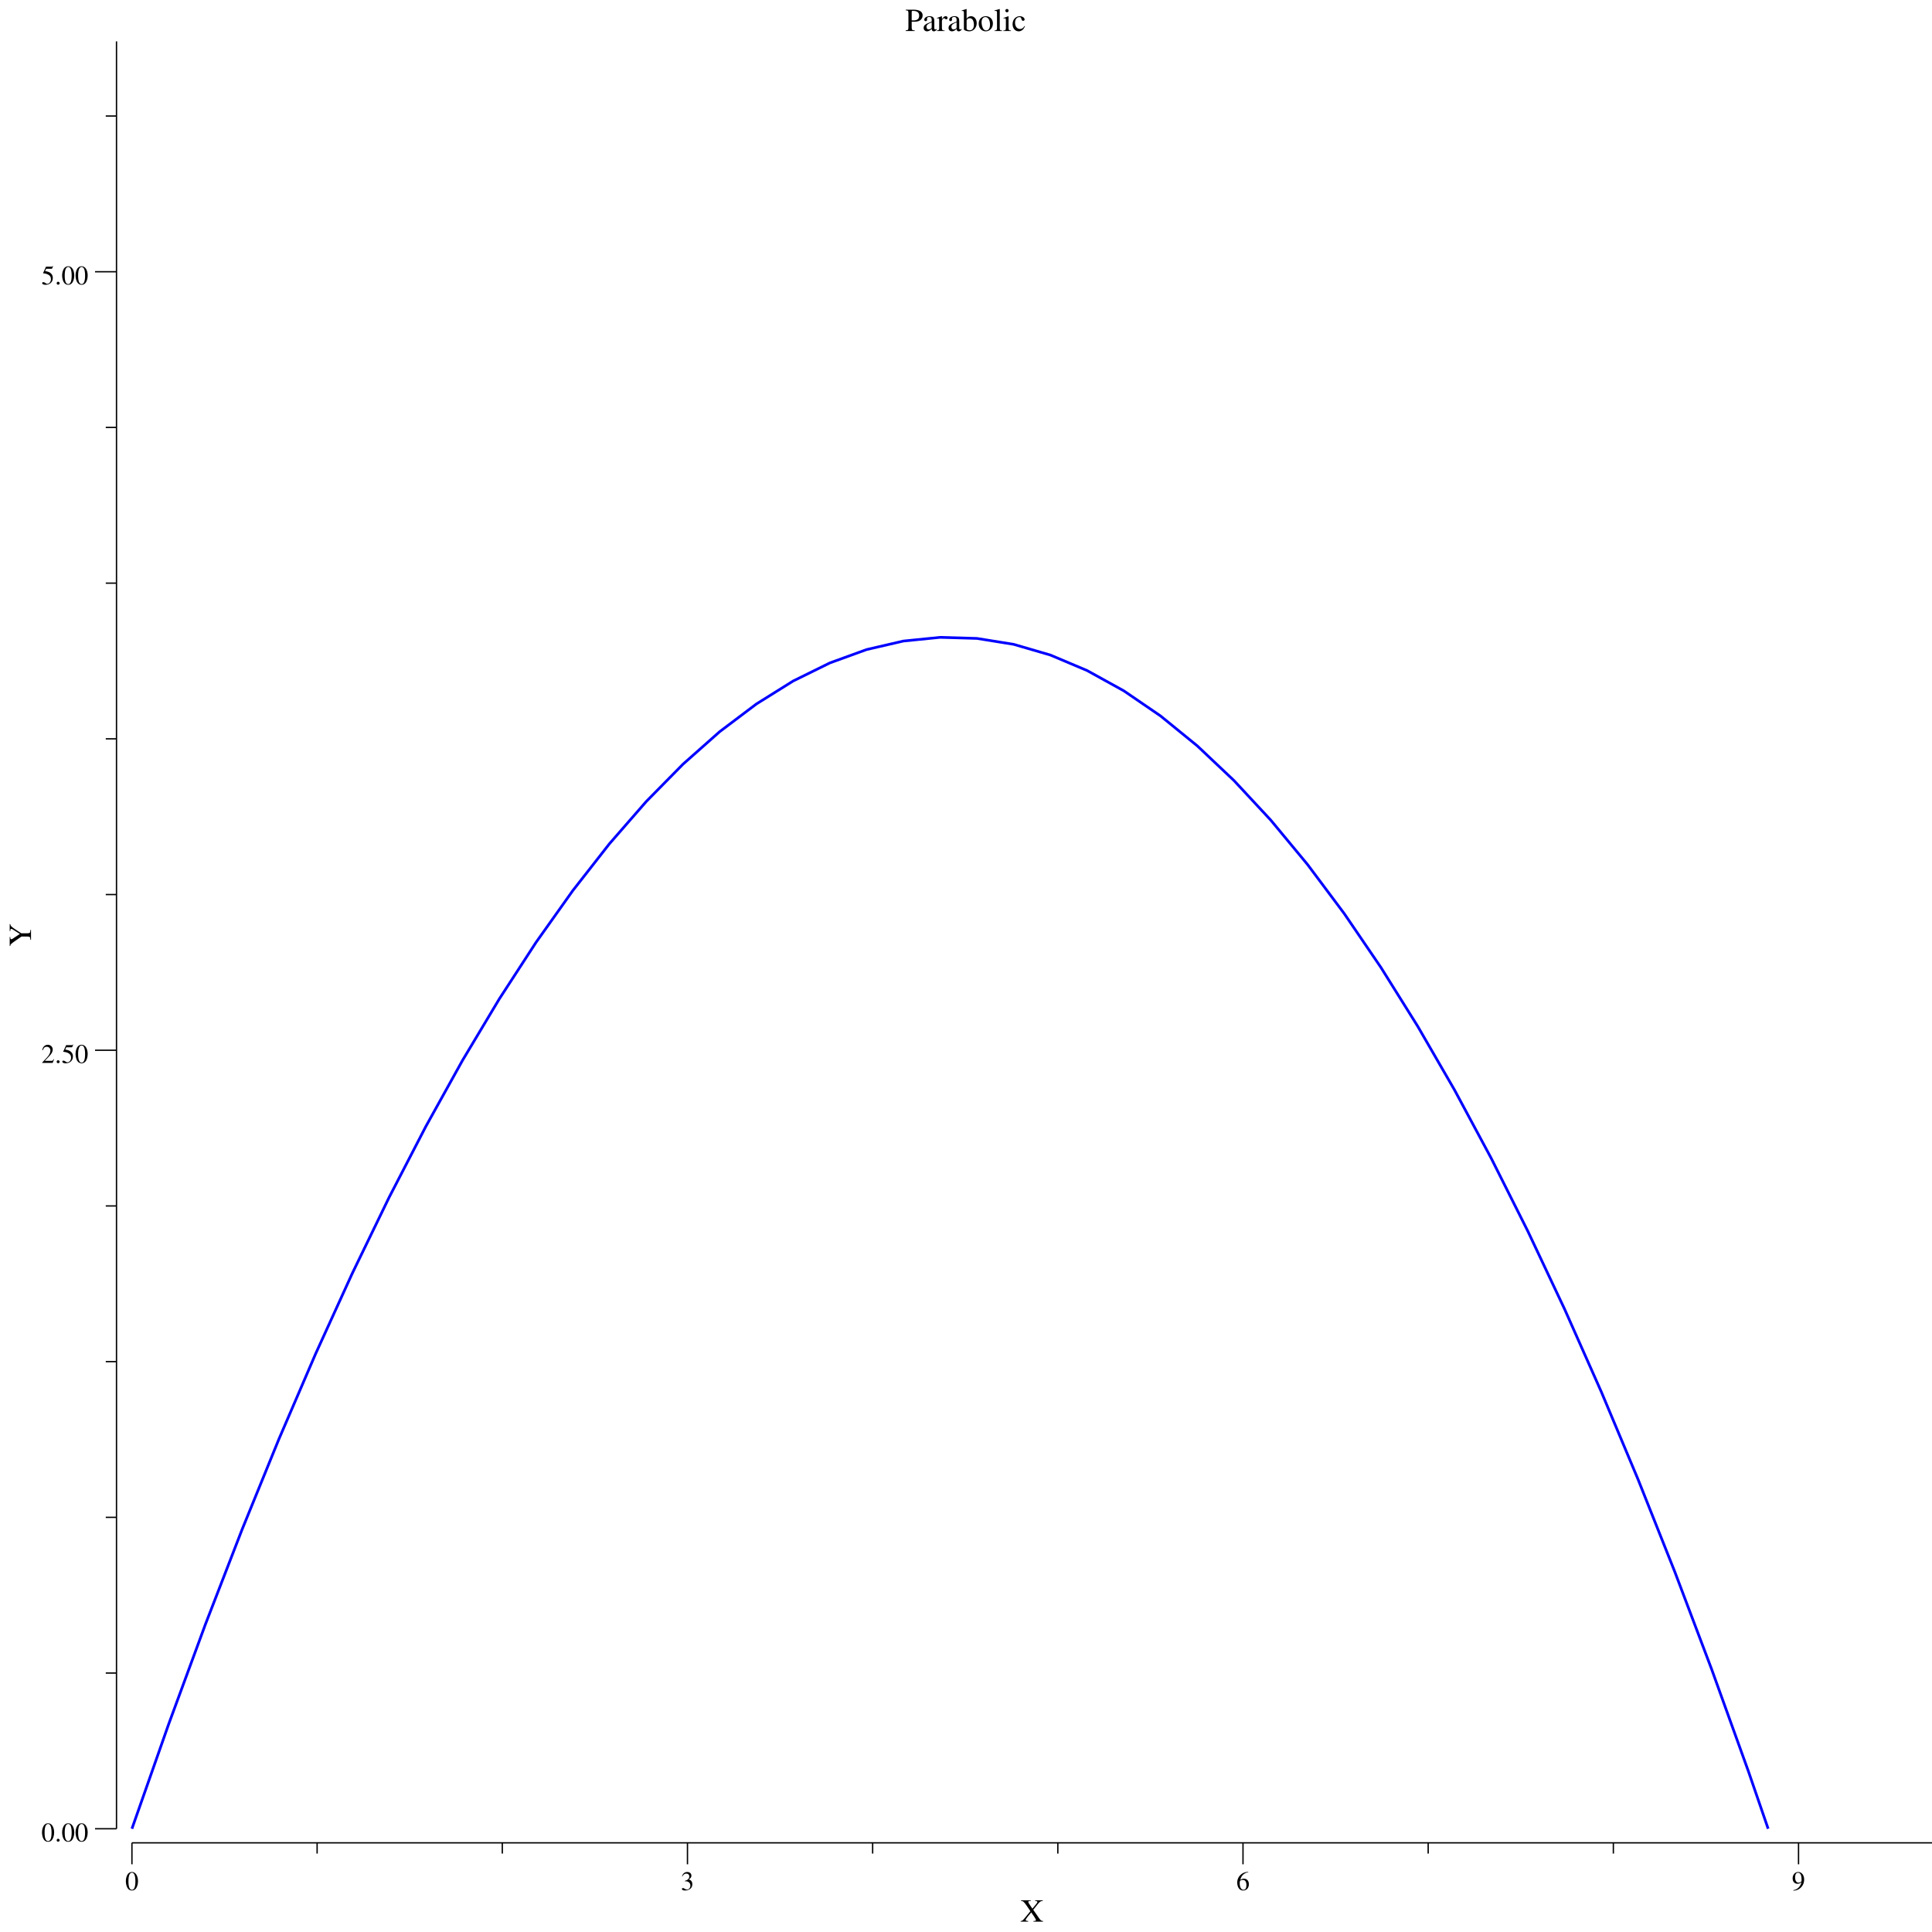
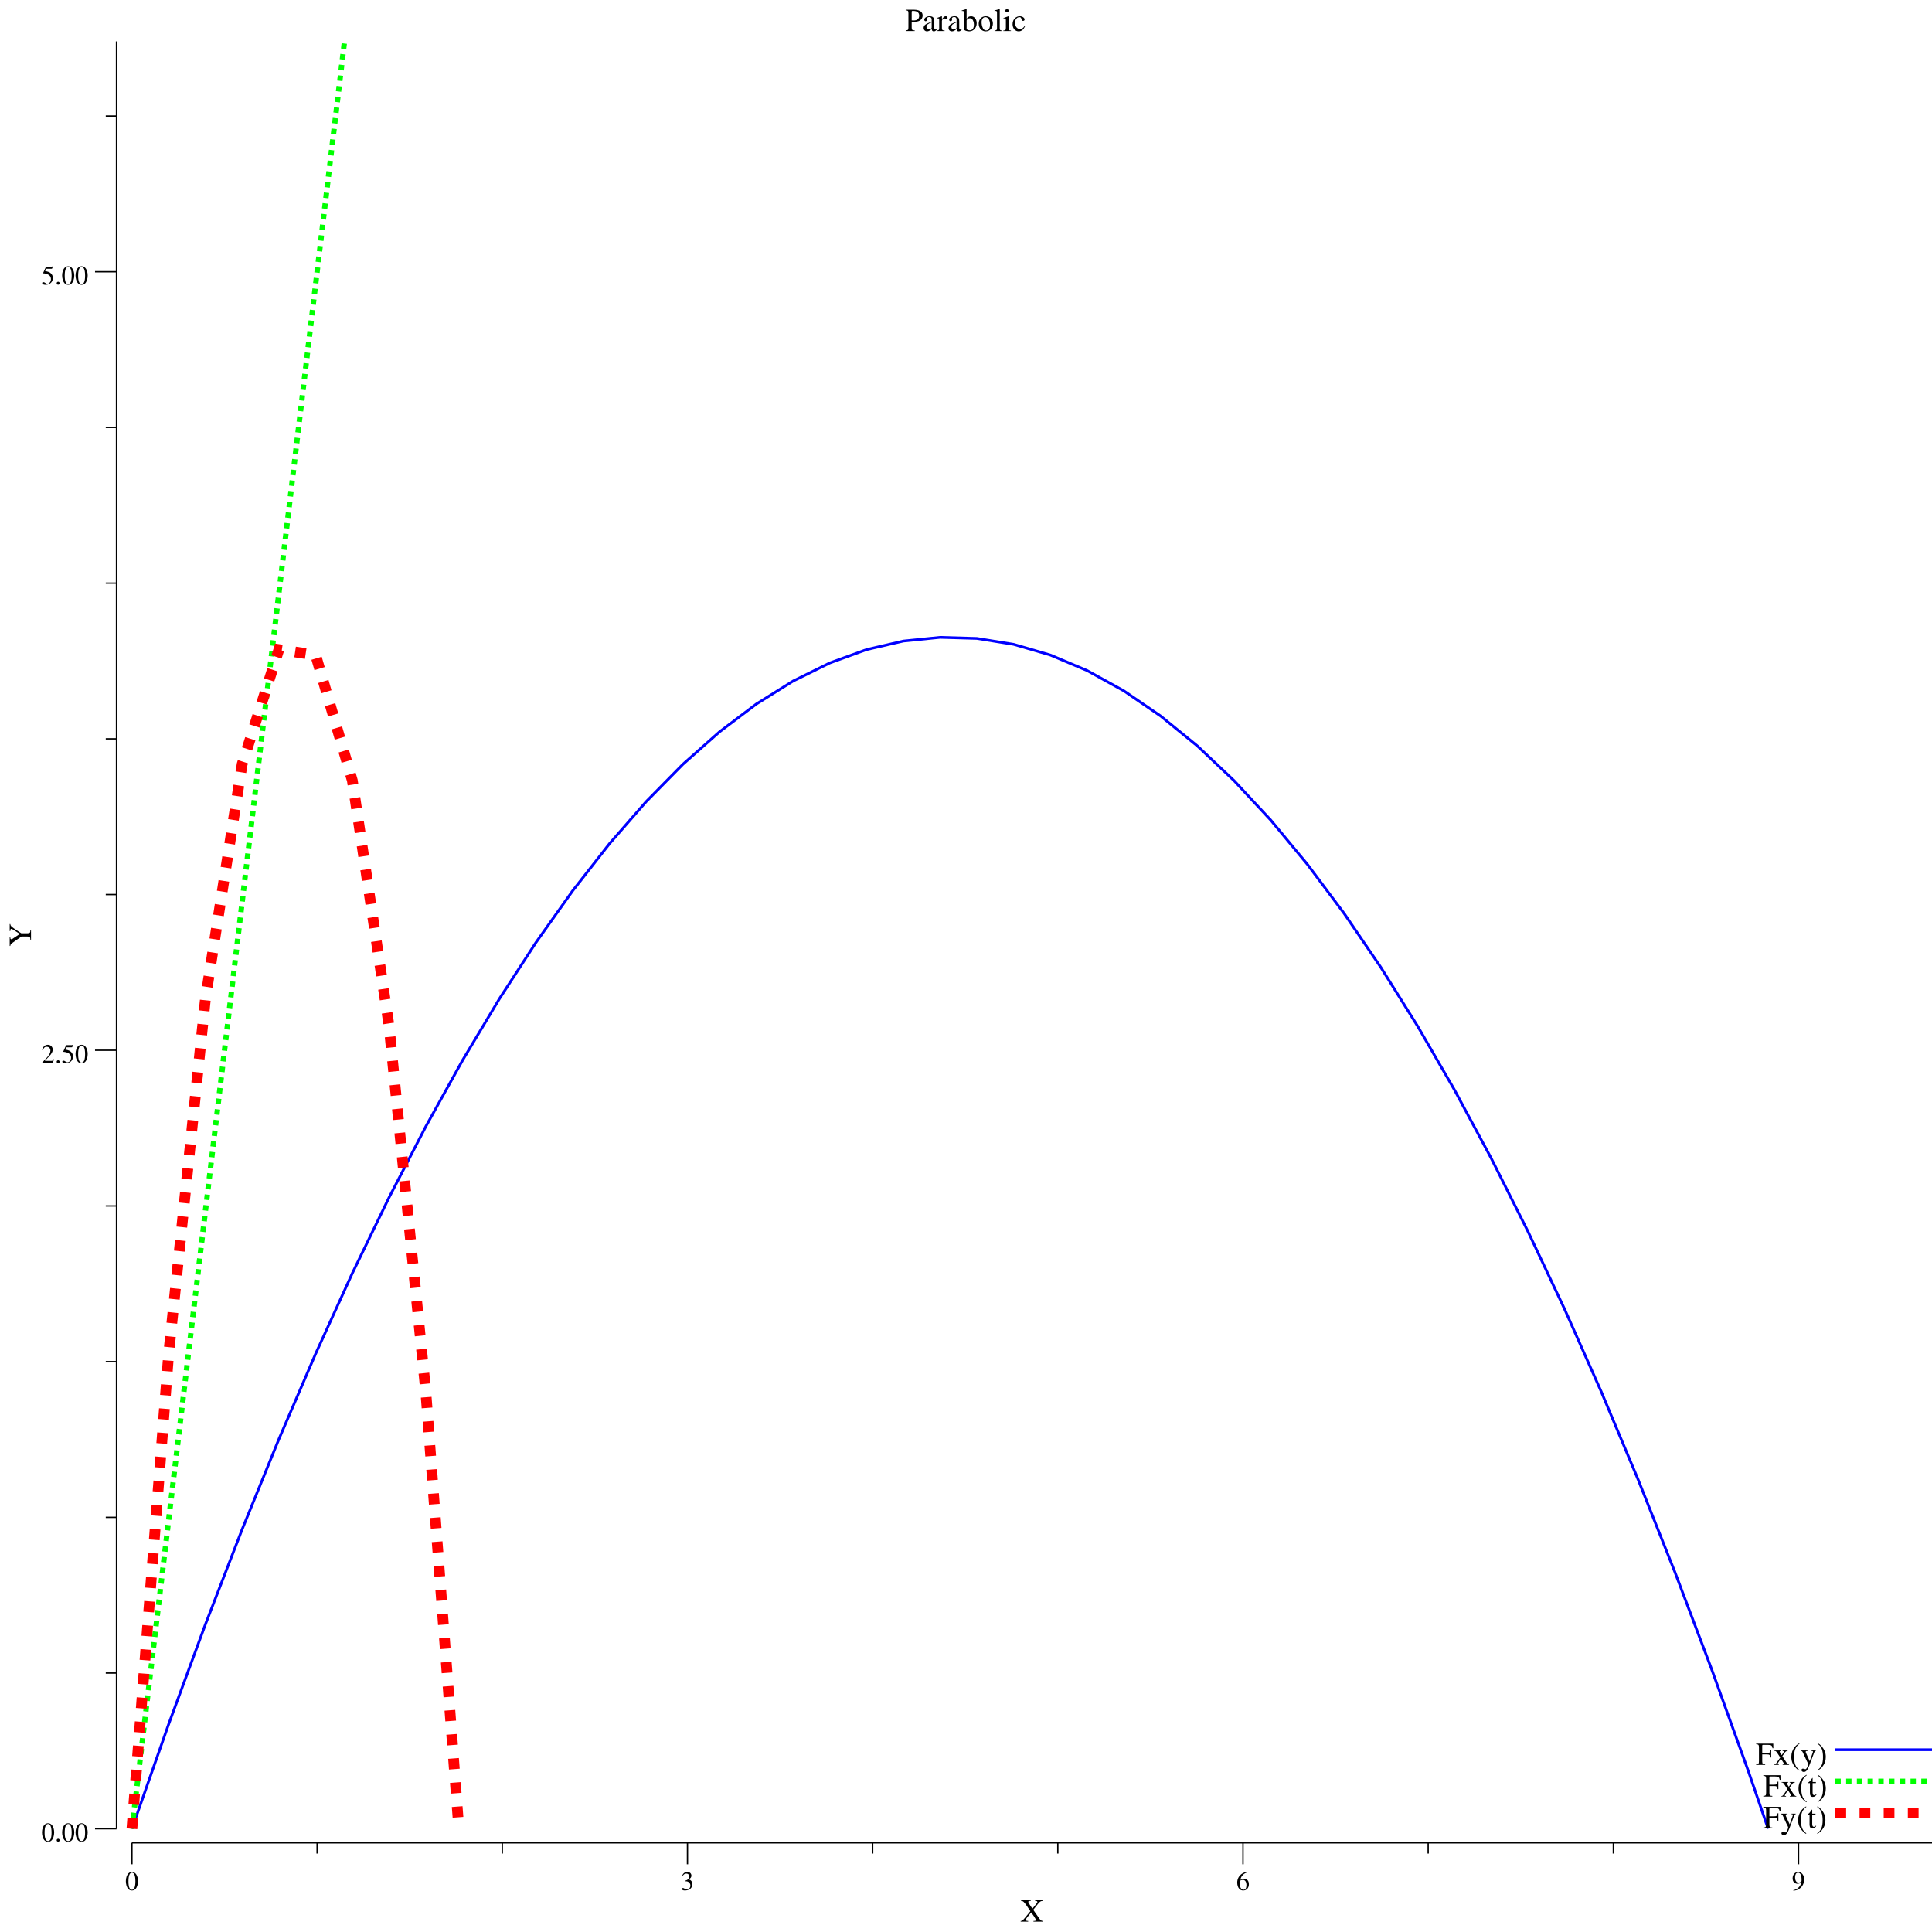
<svg xmlns="http://www.w3.org/2000/svg" width="720pt" height="720pt" viewBox="0 0 720 720">
  <g transform="scale(1, -1) translate(0, -720)">
    <path d="M0,0L720,0L720,720L0,720Z" style="fill:#FFFFFF" />
    <text x="337.34" y="-708.45" transform="scale(1, -1)" style="font-family:Times;font-weight:normal;font-style:normal;font-size:12px">Parabolic</text>
    <text x="380.25" y="-3.861" transform="scale(1, -1)" style="font-family:Times;font-weight:normal;font-style:normal;font-size:12px">X</text>
    <text x="46.666" y="-15.602" transform="scale(1, -1)" style="font-family:Times;font-weight:normal;font-style:normal;font-size:10px">0</text>
    <text x="253.7" y="-15.602" transform="scale(1, -1)" style="font-family:Times;font-weight:normal;font-style:normal;font-size:10px">3</text>
    <text x="460.73" y="-15.602" transform="scale(1, -1)" style="font-family:Times;font-weight:normal;font-style:normal;font-size:10px">6</text>
    <text x="667.76" y="-15.602" transform="scale(1, -1)" style="font-family:Times;font-weight:normal;font-style:normal;font-size:10px">9</text>
    <path d="M49.166,25.23L49.166,33.23" style="fill:none;stroke:#000000;stroke-width:0.5" />
    <path d="M256.2,25.23L256.2,33.23" style="fill:none;stroke:#000000;stroke-width:0.5" />
    <path d="M463.23,25.23L463.23,33.23" style="fill:none;stroke:#000000;stroke-width:0.5" />
    <path d="M670.26,25.23L670.26,33.23" style="fill:none;stroke:#000000;stroke-width:0.5" />
    <path d="M118.18,29.23L118.18,33.23" style="fill:none;stroke:#000000;stroke-width:0.5" />
    <path d="M187.19,29.23L187.19,33.23" style="fill:none;stroke:#000000;stroke-width:0.5" />
    <path d="M325.21,29.23L325.21,33.23" style="fill:none;stroke:#000000;stroke-width:0.5" />
    <path d="M394.22,29.23L394.22,33.23" style="fill:none;stroke:#000000;stroke-width:0.5" />
    <path d="M532.24,29.23L532.24,33.23" style="fill:none;stroke:#000000;stroke-width:0.5" />
    <path d="M601.25,29.23L601.25,33.23" style="fill:none;stroke:#000000;stroke-width:0.5" />
    <path d="M49.166,33.23L720,33.23" style="fill:none;stroke:#000000;stroke-width:0.5" />
    <g transform="rotate(90)">
      <text x="367.2" y="11.555" transform="scale(1, -1)" style="font-family:Times;font-weight:normal;font-style:normal;font-size:12px">Y</text>
    </g>
    <text x="15.416" y="-33.759" transform="scale(1, -1)" style="font-family:Times;font-weight:normal;font-style:normal;font-size:10px">0.00</text>
    <text x="15.416" y="-323.88" transform="scale(1, -1)" style="font-family:Times;font-weight:normal;font-style:normal;font-size:10px">2.50</text>
    <text x="15.416" y="-614.01" transform="scale(1, -1)" style="font-family:Times;font-weight:normal;font-style:normal;font-size:10px">5.00</text>
    <path d="M35.416,38.48L43.416,38.48" style="fill:none;stroke:#000000;stroke-width:0.5" />
    <path d="M35.416,328.61L43.416,328.61" style="fill:none;stroke:#000000;stroke-width:0.5" />
    <path d="M35.416,618.73L43.416,618.73" style="fill:none;stroke:#000000;stroke-width:0.5" />
    <path d="M39.416,96.505L43.416,96.505" style="fill:none;stroke:#000000;stroke-width:0.5" />
    <path d="M39.416,154.53L43.416,154.53" style="fill:none;stroke:#000000;stroke-width:0.5" />
    <path d="M39.416,212.56L43.416,212.56" style="fill:none;stroke:#000000;stroke-width:0.5" />
    <path d="M39.416,270.58L43.416,270.58" style="fill:none;stroke:#000000;stroke-width:0.5" />
    <path d="M39.416,386.63L43.416,386.63" style="fill:none;stroke:#000000;stroke-width:0.5" />
    <path d="M39.416,444.66L43.416,444.66" style="fill:none;stroke:#000000;stroke-width:0.5" />
    <path d="M39.416,502.68L43.416,502.68" style="fill:none;stroke:#000000;stroke-width:0.5" />
    <path d="M39.416,560.71L43.416,560.71" style="fill:none;stroke:#000000;stroke-width:0.5" />
    <path d="M39.416,676.76L43.416,676.76" style="fill:none;stroke:#000000;stroke-width:0.5" />
    <path d="M43.416,38.48L43.416,704.58" style="fill:none;stroke:#000000;stroke-width:0.5" />
    <path d="M49.166,38.48L62.857,77.461L76.547,114.65L90.237,150.05L103.93,183.66L117.62,215.48L131.31,245.51L145,273.75L158.69,300.19L172.38,324.85L186.07,347.72L199.76,368.8L213.45,388.08L227.14,405.58L240.83,421.29L254.52,435.2L268.21,447.33L281.9,457.66L295.59,466.21L309.29,472.96L322.98,477.93L336.67,481.1L350.36,482.48L364.05,482.08L377.74,479.88L391.43,475.89L405.12,470.11L418.81,462.55L432.5,453.19L446.19,442.04L459.88,429.1L473.57,414.37L487.26,397.85L500.95,379.54L514.64,359.44L528.33,337.55L542.02,313.87L555.71,288.39L569.4,261.13L583.1,232.08L596.79,201.24L610.48,168.61L624.17,134.18L637.86,97.968L651.55,59.964L658.94,38.48" style="fill:none;stroke:#0000FF" />
+     <path d="M49.166,38.48L62.857,153.59L76.547,268.7L90.237,383.81L103.93,498.92L117.62,614.03L128.39,704.58" style="fill:none;stroke:#00FF00;stroke-width:2;stroke-dasharray:2,2" />
+     <path d="M49.166,38.48L62.857,215.48L76.547,347.72L90.237,435.2L103.93,477.93L117.62,475.89L131.31,429.1L145,337.55L158.69,201.24L171,38.48" style="fill:none;stroke:#FF0000;stroke-width:4;stroke-dasharray:4,5" />
+     <path d="M684,67.924L720,67.924" style="fill:none;stroke:#0000FF" />
+     <text x="654.33" y="-62.258" transform="scale(1, -1)" style="font-family:Times;font-weight:normal;font-style:normal;font-size:12px">Fx(y)</text>
+     <path d="M684,56.146L720,56.146" style="fill:none;stroke:#00FF00;stroke-width:2;stroke-dasharray:2,2" />
+     <text x="657" y="-50.48" transform="scale(1, -1)" style="font-family:Times;font-weight:normal;font-style:normal;font-size:12px">Fx(t)</text>
+     <path d="M684,44.369L720,44.369" style="fill:none;stroke:#FF0000;stroke-width:4;stroke-dasharray:4,5" />
+     <text x="657" y="-38.703" transform="scale(1, -1)" style="font-family:Times;font-weight:normal;font-style:normal;font-size:12px">Fy(t)</text>
  </g>
</svg>
